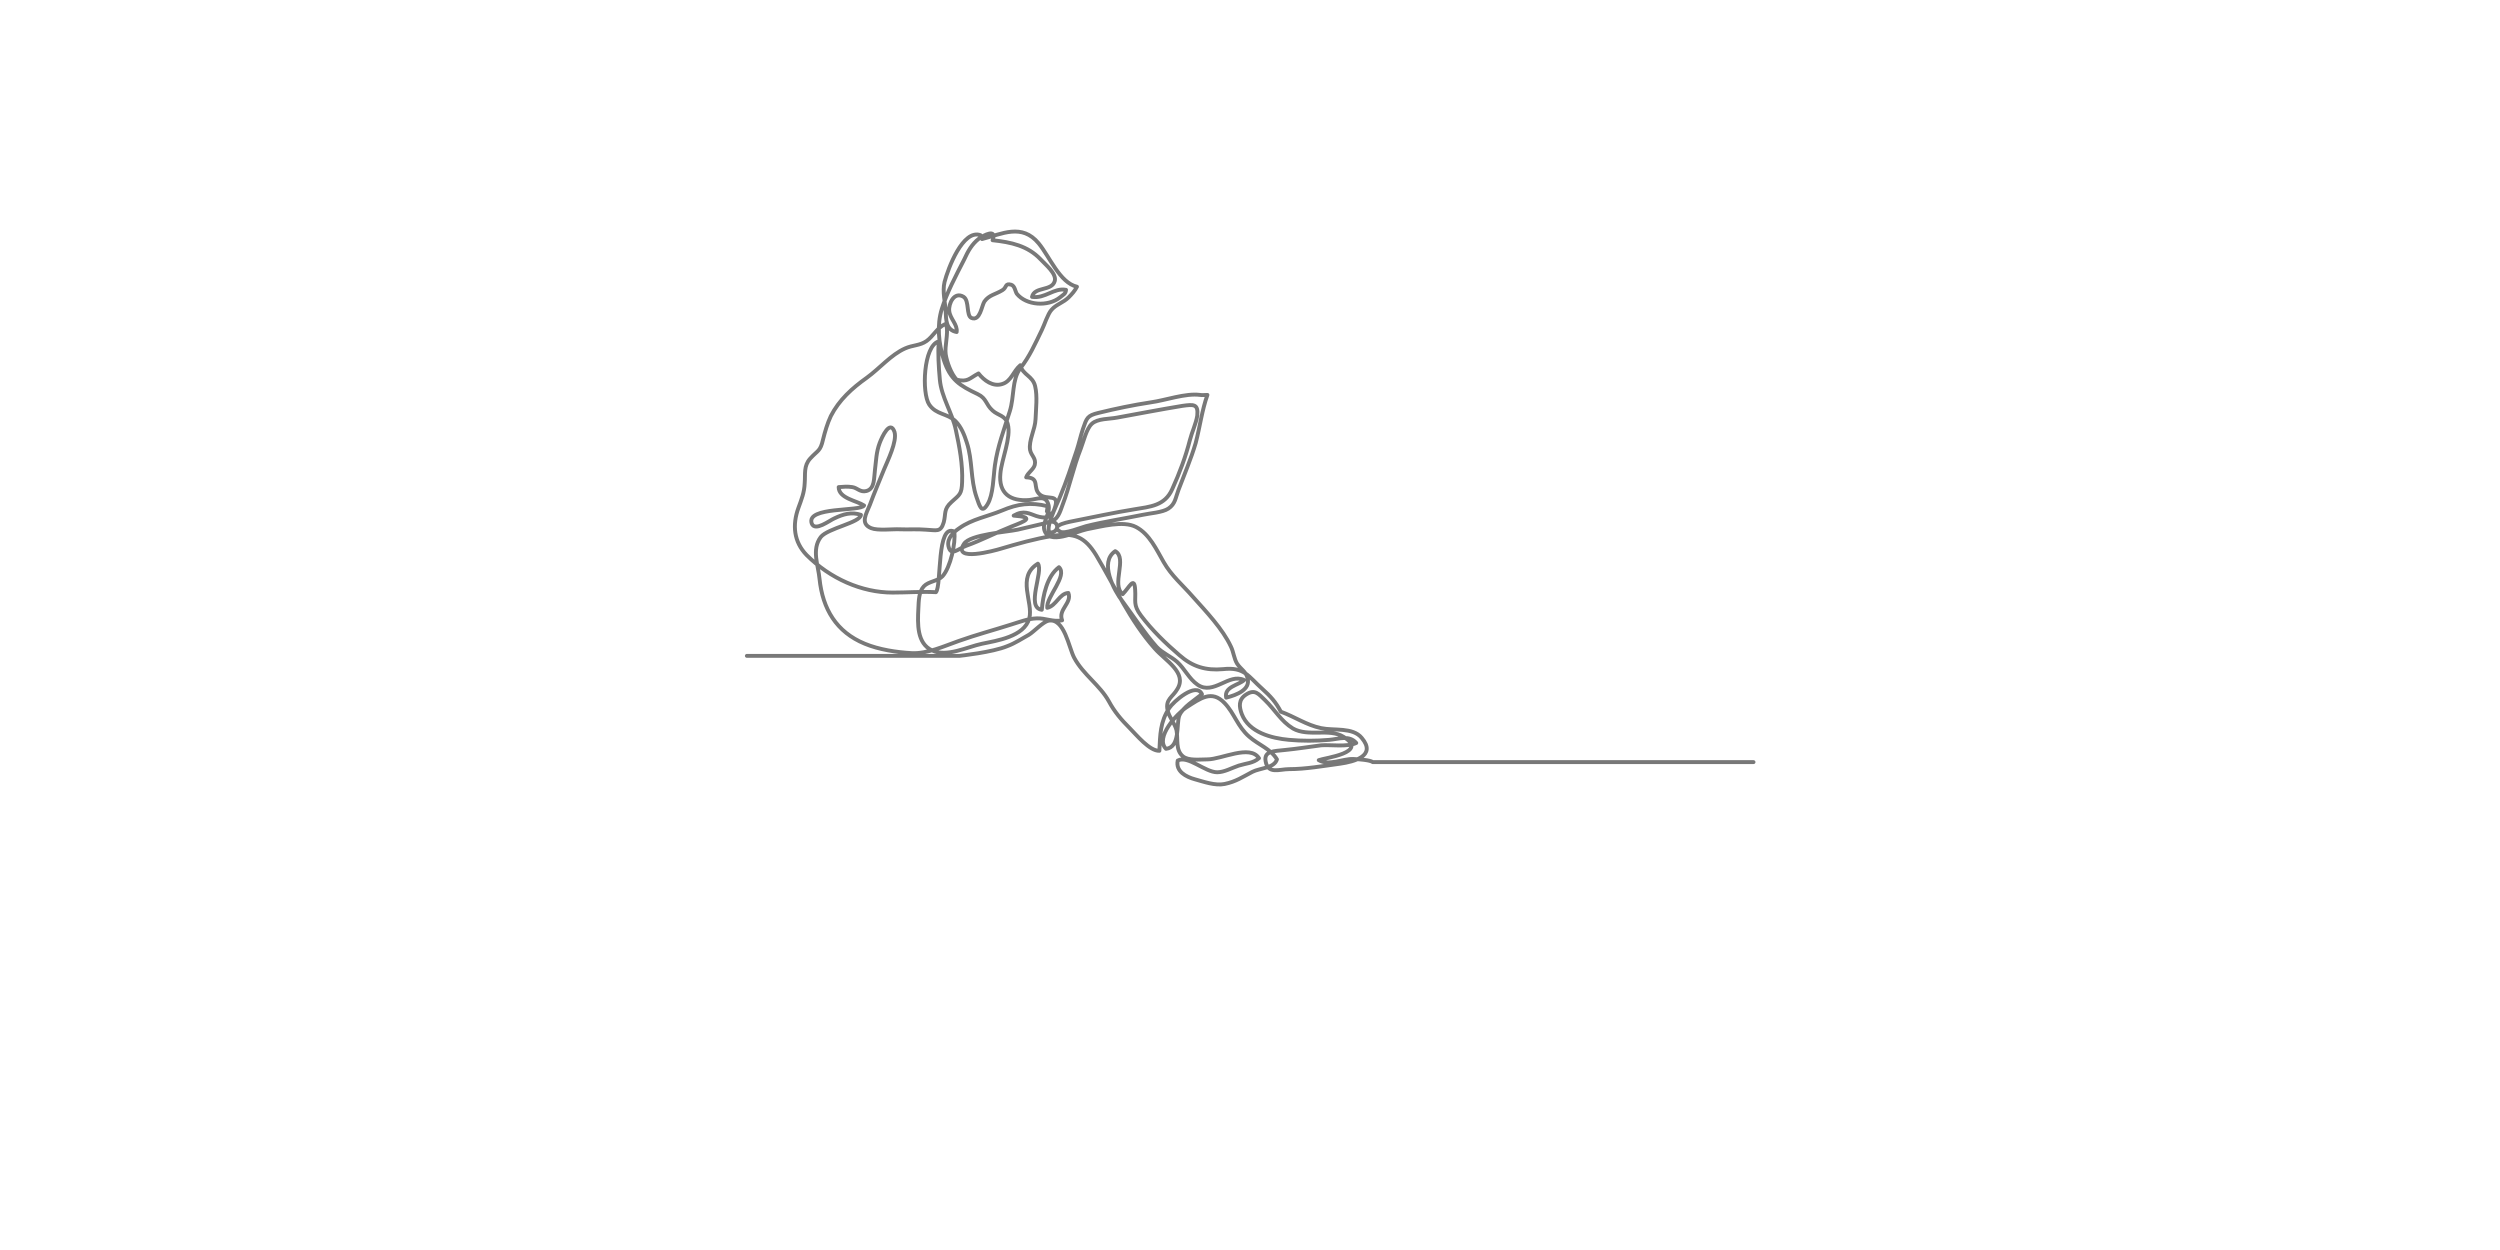
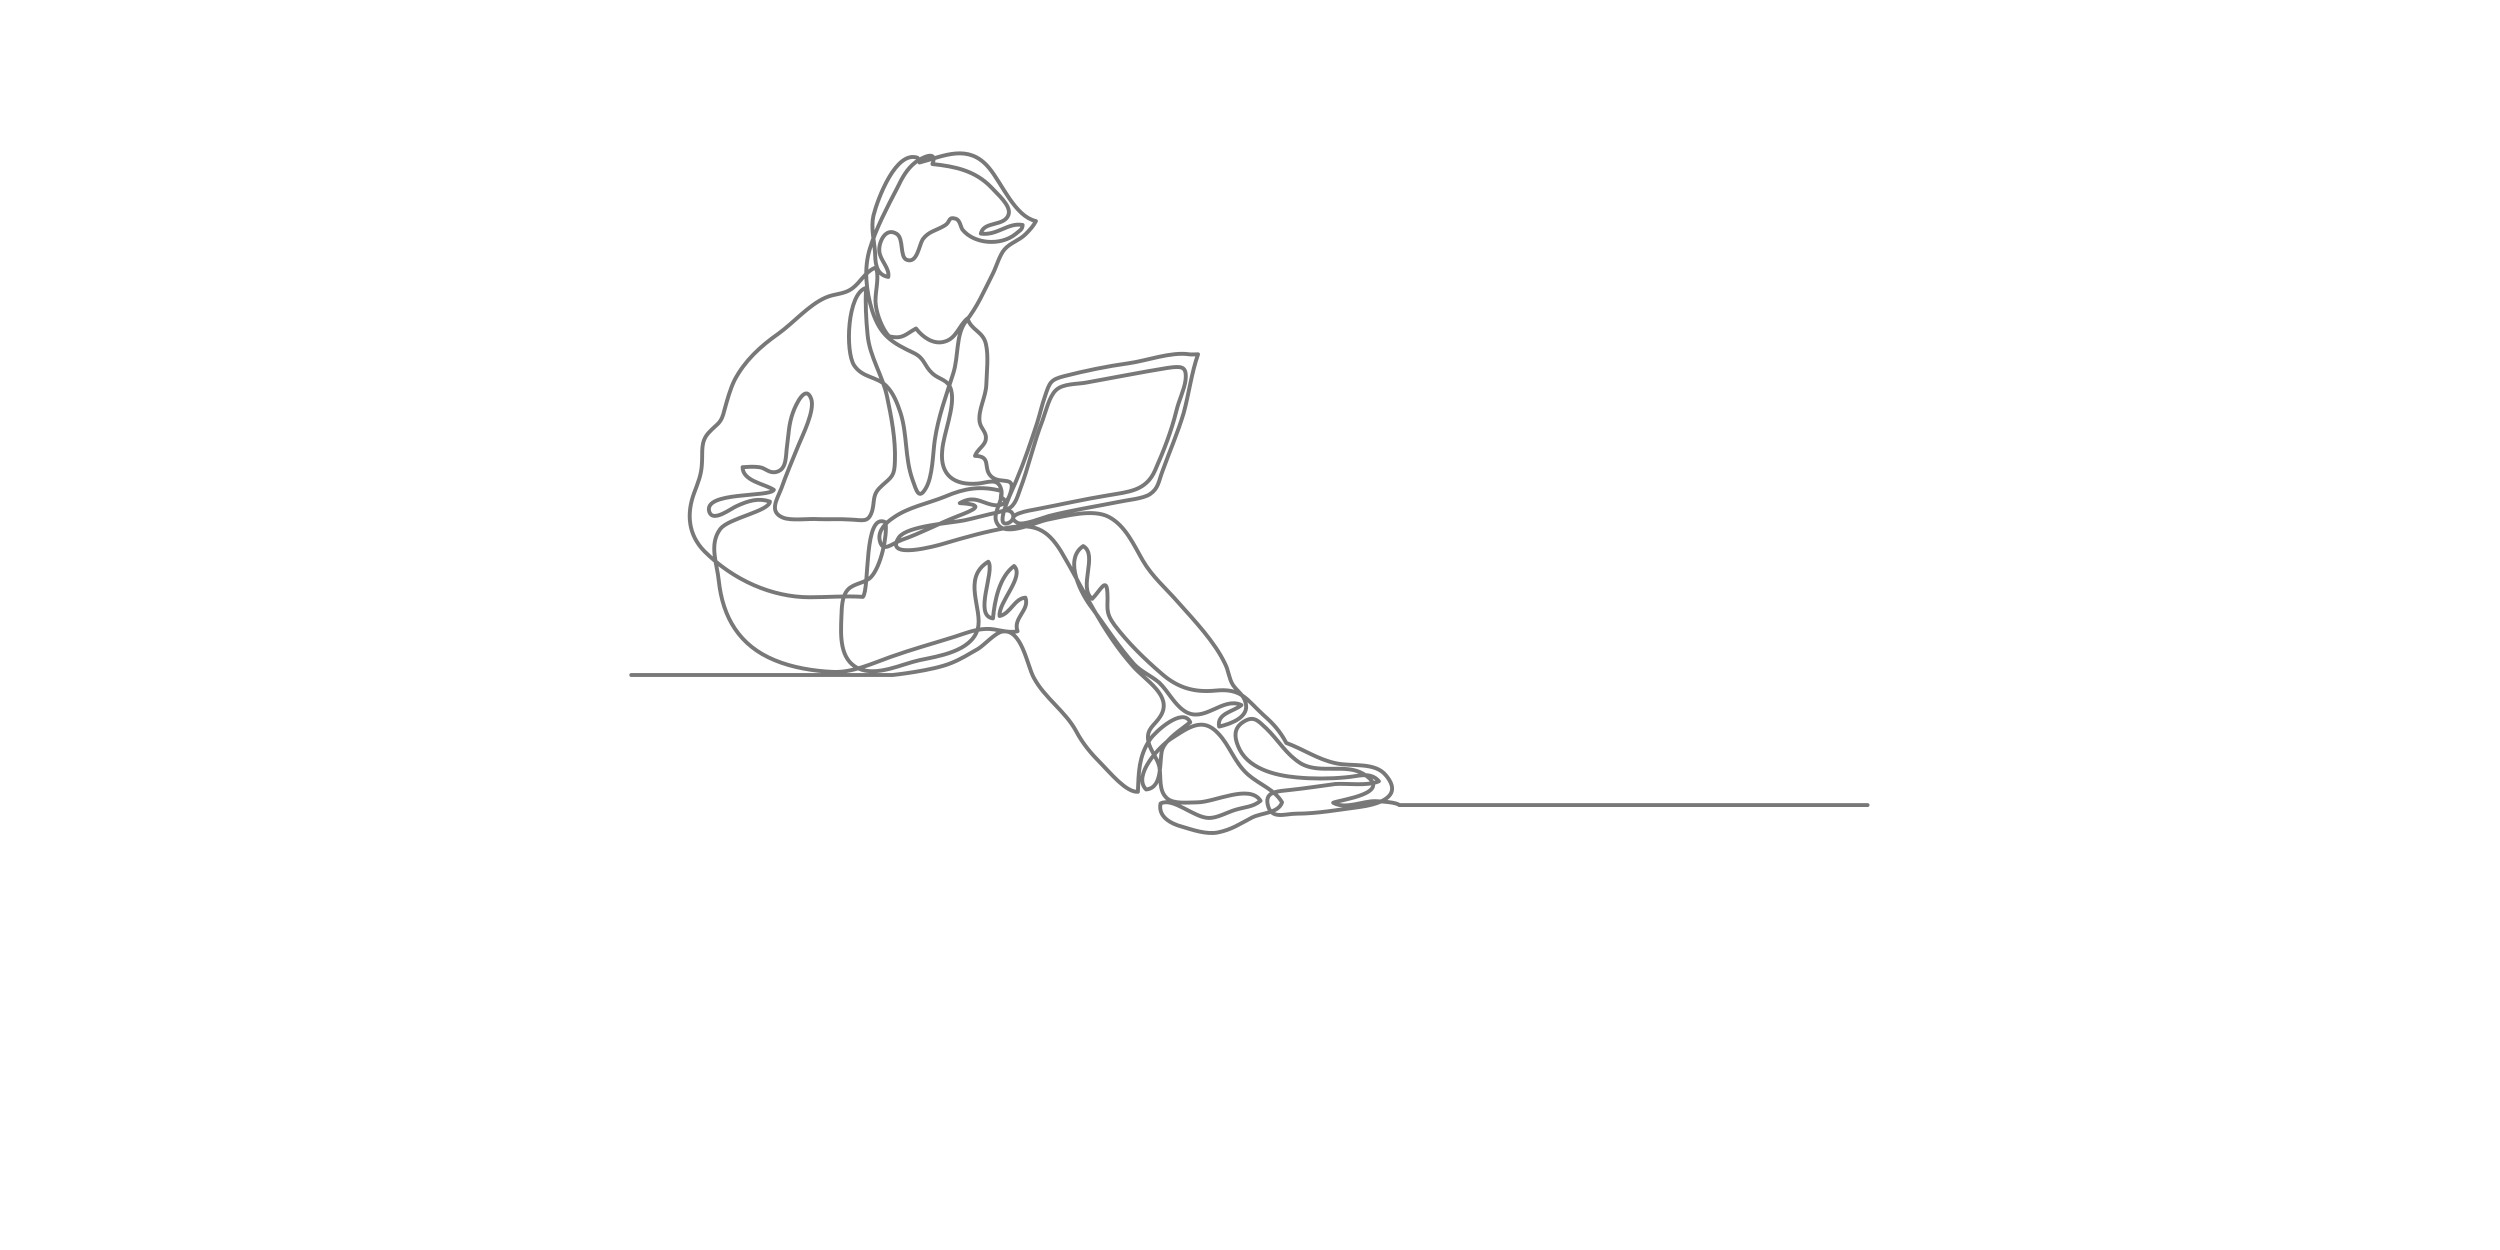
- <svg xmlns="http://www.w3.org/2000/svg" version="1.1" baseProfile="tiny" id="Layer_1" x="0px" y="0px" viewBox="0 0 640 320" overflow="visible" xml:space="preserve">
-   <path fill="none" stroke="#787878" stroke-linecap="round" stroke-linejoin="round" stroke-miterlimit="10" d="M191.2,167.9h54.4  c0,0,8.5-0.9,12.3-2.5c1.9-0.7,3.7-1.9,5.5-2.9c1.3-0.8,3.6-3.3,5-3.6c4.1-0.8,5.2,6.9,6.6,9.5c2.3,4.3,6.6,7,8.9,11.2  c1.4,2.6,3.1,4.6,5.3,6.8c1.7,1.7,5.1,5.9,7.6,5.8c0.2-4.1,0.2-7.4,2.5-10.9c1.1-1.7,6.9-6.8,8.4-3.6c-1.8,1.5-4.9,3.3-5.8,5.5  c-0.8,2.1,0.3,8.1-3.4,8.5c-2.9-2.9,2.9-9.1,5.2-10.6c3.6-2.3,6.5-4.6,9.8-1.1c2.5,2.6,3.3,6,6.3,8.6c2.4,2.1,5.5,3.1,7.1,5.8  c-0.7,2.3-4.4,2.2-6.3,3.2c-2.5,1.3-4.2,2.5-7.1,3.1c-2.4,0.5-5.4-0.6-7.6-1.2c-2.2-0.6-5-2-4.4-4.8c2.6-1.4,7,3,10.1,3  c1.8,0,3.7-1.1,5.5-1.7c1.9-0.6,3.7-0.6,5.2-1.9c-2.3-3.6-9.6,0.3-13.2,0.3c-1.9,0-4.9,0.4-6.3-0.8c-1.9-1.6-1.2-4.3-1.6-6.6  c-0.4-1.8-1.9-3.3-2.3-5.2c-0.6-2.8,1.3-3.3,2.5-5.4c2.6-4.2-3.1-7.3-5.8-10.4c-6.4-7.2-10.1-15.7-15-23.9  c-2.9-4.7-5.6-5.8-11.1-4.9c-4.5,0.7-9,2-13.4,3.3c-1.3,0.4-12.5,3.5-9.3-1.3c1.6-2.4,10.9-3,13.7-3.6c2.3-0.5,4.5-1.1,6.8-1.6  c0.8-0.2,2.2-0.9,3,0c0.7,0.8,0.2,1.9-0.7,2.2c-3.3,1.2,1.4-7.9,1.8-9.1c1.6-3.8,2.9-7.8,4.2-11.7c0.6-1.8,1-3.7,1.6-5.5  c1-2.9,1.1-3.5,4-4.2c4.5-1.1,8.8-2,13.4-2.7c3.7-0.5,8.9-2.4,12.6-1.9c0.6,0.1,1.2,0,1.9,0c-1.4,3.9-1.9,8.1-3,12.3  c-1.2,4.1-2.9,8-4.4,12c-0.8,2.1-0.8,3.6-2.6,4.8c-1.5,1-4.8,1.2-6.6,1.6c-4.9,1-9.7,1.7-14.5,2.9c-1.2,0.3-5.5,2.1-6.6,1.4  c-3-1.7,2.9-2.6,3.8-2.8c5.1-1,10.1-2.1,15.1-2.9c4.2-0.7,7.9-0.9,9.8-5.2c1.9-4.2,3.4-8.2,4.5-12.5c0.5-2,1.6-4.3,1.9-6.3  c0.3-3-0.9-2.9-3.8-2.5c-5.5,0.9-11.2,2-16.7,3c-2,0.4-5,0.2-6.5,1.6c-1.4,1.3-2.1,4.5-2.8,6.3c-1.9,4.8-2.9,9.8-4.7,14.5  c-0.6,1.6-1.2,4-3.2,4.1c0.4-1.1,0.3-2-0.8-2.5c0.1-0.3,0.1-0.9,0.2-1.3c-4.3-1.1-7.7-0.6-11.7,1.1c-3.6,1.5-7.7,2.2-10.9,4.5  c-1.5,1-3.2,2.6-2.8,4.6c0.6,2.8,2.4,0.7,4.6-0.1c3.9-1.4,7.7-3.4,11.5-4.9c3.6-1.4,6.2-2.4,0.6-2.8c2.6-1.5,4-0.5,5.8,0.1  c2.2,0.7,3.9,0.6,4.7-2c1.4-4-1.9-1.9-3.8-3.5c-2-1.7,0.2-4.3-3.5-4.4c0.4-1.2,1.9-2,2.2-3.2c0.4-1.7-0.9-2.3-1.2-3.8  c-0.4-2.5,1.3-5.2,1.4-7.9c0.1-2.6,0.5-5.9-0.1-8.4c-0.6-2.7-3.2-2.9-3.8-5.4c-1.8,1.5-2.3,4.1-4.6,4.8c-2.4,0.8-4.7-0.9-6.1-2.7  c-2.3,1.2-2.7,2.3-5.6,1.6c-1.4-1.5-2.5-4.5-2.8-6.5c-0.3-2.1,0.7-5.2,0.2-7.4c0,0-0.4-0.3-0.4-0.3c-2,0.9-3,3.1-4.7,4.3  c-1.7,1.2-3.5,1-5.5,1.9c-3.6,1.6-6.5,5.1-9.8,7.5c-3.8,2.7-7.1,5.7-9.2,9.8c-0.9,1.9-1.5,4-2,6c-0.7,3.1-1.3,2.7-3.3,4.9  c-1.7,1.9-1.2,3.9-1.4,6.3c-0.1,2.4-0.8,4.1-1.6,6.3c-1.6,4.4-1.2,8.7,2.1,12.1c6,6,14.1,9.6,22,9.6c3.7,0,7.5-0.3,11.1-0.1  c1.5-1.7,0.1-17.8,4.7-15.5c0.4,2.9-1,9.2-3,11.4c-1.2,1.3-3.6,1.3-4.8,2.6c-1.3,1.4-1.3,3.7-1.4,5.7c-0.2,3.9-0.4,8.9,3.5,10.7  c3.8,1.8,9-0.9,12.8-1.7c3.8-0.8,10.8-1.8,12.1-6.5c1.1-4.1-3.4-10.6,2.2-14c1.5,1.9-3.2,11.3,1,11.8c0.3-3.6,1.3-8.6,4.4-10.9  c2.3,2.2-3.3,7.6-3,10.4c2.3-0.5,3.1-3.7,5.4-3.8c1,2.6-2.7,4.2-1.6,7c-2.2,0.5-4.3-0.6-6.5-0.5c-2.4,0.1-4.3,0.9-6.6,1.6  c-4.4,1.4-8.9,2.6-13.4,4.2c-3.7,1.3-8,3.3-12,3.1c-3.8-0.2-8.4-0.9-12-2.4c-7.3-3-10.8-8.9-11.6-16.6c-0.3-3.4-2.1-7.5,0.3-10.7  c1.8-2.3,10.2-3.7,10.3-5.7c-2.4-0.8-4.5-0.2-6.8,0.9c-1.2,0.5-5,3.5-5.8,1.3c-1.5-4.4,12.6-3,13.4-4.6c-1.8-1.2-6.5-1.8-6.5-4.7  c1.3-0.1,2.2-0.2,3.5,0c1.3,0.2,2,1.4,3.6,1c2.2-0.6,1.9-3.3,2.2-5.5c0.3-2.3,0.3-4.4,1.2-6.8c0.6-1.6,2.7-6.1,3.8-2.8  c0.7,2.4-1.8,7.4-2.7,9.6c-1.2,3-2.5,6-3.6,9c-0.9,2.3-2.6,4.8,0.3,6c1.7,0.7,5.5,0.2,7.4,0.3c2.2,0.1,4.3-0.1,6.6,0.1  c2.7,0.1,3.8,0.8,4.6-1.9c0.6-2.3-0.1-3.3,2-5.2c2.1-1.9,2.6-2,2.7-5.1c0.2-4.5-0.7-9.1-1.6-13.3c-0.9-4.4-3.7-8.4-4.1-12.9  c-0.3-3.2-0.5-6.8-0.3-9.8c-3.9,1.1-4.4,13.3-2.4,16.2c1.8,2.6,4.6,2.2,6.7,4.2c1.5,1.5,2.3,3.6,2.9,5.5c1.5,4.5,0.9,9.4,2.5,14  c0.8,2.3,1.3,4.3,2.8,1.8c1.5-2.4,1.5-7.2,1.9-10c0.7-4.9,2.3-9,3.8-13.8c1.2-3.8,0.5-8.1,2.7-11c2.4-3.1,3.7-6.1,5.5-9.8  c0.7-1.4,1.5-4.1,2.5-5.2c1.2-1.4,3-1.8,4.4-3.2c0.8-0.8,1.6-1.7,2.1-2.7c-4.4-1-7-7.7-9.8-11.1c-4.3-5.2-9.4-2.4-14.5-1.1  c-0.1-0.4-0.3-0.6-0.4-1c-4.5-1.6-8.3,8.5-9.2,12c-0.6,2.5,0.2,5.3,0.3,7.6c0.1,1.9,0,4.7,2.8,5.2c0.3-1.9-1.7-3.4-1.9-5.4  c-0.2-1.9,1.3-5.1,3.7-3.6c1.5,1,0.6,4.8,2,5.4c2.2,0.9,2.6-3.1,3.3-4.2c1.2-1.7,2.8-1.8,4.6-2.9c1.2-0.7,0.6-1.9,2.3-1.4  c0.9,0.3,1,1.7,1.4,2.3c2.4,3,8,3.4,11.1,0.9c0.8-0.7,1.4-0.8,1.5-1.9c-3.1-0.6-5.3,2.3-8.7,1.8c0.6-2.7,5-1.4,5.8-4  c0.6-1.9-2.4-4.3-3.6-5.6c-3.3-3.5-7.6-4.4-12.3-4.9c1.2-3.1-2.3-1.3-3.5-0.4c-1.8,1.4-2.8,3.2-3.8,5.4c-2.1,4.1-4.4,8.4-5.7,12.6  c-1.3,4.2-0.8,8.8,0.5,13c1.7,5.2,4.1,6.6,8.7,8.8c2.3,1.1,2,2.6,3.8,4.2c1.4,1.3,3.3,1.2,3.9,3.5c0.9,3.4-1.6,9-1.9,12.6  c-0.5,5.1,2.5,7.2,7.4,6.8c2-0.2,4.2-1.4,4.9,1.2c0.6,2-1.5,4.4-1.1,6.3c1,4.3,8,0.6,10.9,0c3.7-0.7,9.3-2.3,12.6-0.6  c3.5,1.8,5.3,5.9,7.1,9c2,3.5,4.8,5.8,7.5,8.9c3.4,3.8,7.6,8.2,9.7,12.7c0.7,1.4,0.8,3.1,1.6,4.4c1,1.5,2.3,2,2.7,3.8  c0.7,2.8-2.7,4.2-5.5,4.9c-0.6-2.8,3.2-3.2,4.6-4.5c-3.9-1.9-7.8,4-11.9,1.2c-2.2-1.5-3.3-4.1-5.3-5.9c-1.6-1.4-3.7-2.2-5.2-3.8  c-3.1-3.5-5.9-7.8-8.7-11.6c-2.2-2.8-6.1-10.1-1.9-12.9c3.2,1.8-1.1,8.6,1.9,11c1.7-1.7,3-4.8,3.2-1.1c0.2,2.9-0.6,3.8,1.5,6.6  c2.8,3.7,6.3,7.1,9.8,10.1c3.4,3,6.8,4,11.2,3.6c5.5-0.6,6.4,1.8,10.1,5.1c2,1.8,3.4,3.3,4.7,5.8c3.6,1.3,6.5,3.4,10.3,4.2  c3.3,0.7,8.1-0.3,10.4,2.5c3.9,4.6-2,6.1-5.5,6.6c-4.4,0.6-8.9,1.4-13.1,1.4c-2.5,0-5.4,1.4-6-2c-0.5-2.7,2.2-2.6,4.9-2.9  c3.1-0.3,6.2-0.8,9.3-1.2c2.4-0.2,6.7,0.5,9-0.6c-1.8-2.1-4.5-1-6.9-0.8c-3.3,0.3-7.1,0.3-10.3,0c-4.5-0.4-10.3-1.9-12.1-6.6  c-0.7-1.9-0.9-3.7,1.1-5c2.3-1.5,3.2-0.1,4.8,1.4c2.6,2.5,4.1,5.4,7.2,7.3c3.9,2.2,9.3-0.1,12.9,2.1c6.7,4.1-4.8,5.4-6.3,6  c2.5,1.5,6.3-0.4,8.8-0.3c4.6,0.2,5,0.8,5,0.8h97.5" />
+ <svg xmlns="http://www.w3.org/2000/svg" version="1.1" id="Layer_1" x="0px" y="0px" viewBox="0 0 640 320" style="enable-background:new 0 0 640 320;" xml:space="preserve">
+   <style type="text/css">
+ 	.st0{fill:none;stroke:#787878;stroke-linecap:round;stroke-linejoin:round;stroke-miterlimit:10;}
+ </style>
+   <path class="st0" d="M161.6,172.8h66.9c0,0,10.4-1.1,15.1-3.1c2.3-0.9,4.5-2.3,6.8-3.6c1.6-1,4.4-4.1,6.1-4.4c5-1,6.4,8.5,8.1,11.7  c2.8,5.3,8.1,8.6,10.9,13.8c1.7,3.2,3.8,5.7,6.5,8.4c2.1,2.1,6.3,7.3,9.3,7.1c0.2-5,0.2-9.1,3.1-13.4c1.4-2.1,8.5-8.4,10.3-4.4  c-2.2,1.8-6,4.1-7.1,6.8c-1,2.6,0.4,10-4.2,10.4c-3.6-3.6,3.6-11.2,6.4-13c4.4-2.8,8-5.7,12-1.4c3.1,3.2,4.1,7.4,7.7,10.6  c3,2.6,6.8,3.8,8.7,7.1c-0.9,2.8-5.4,2.7-7.7,3.9c-3.1,1.6-5.2,3.1-8.7,3.8c-3,0.6-6.6-0.7-9.3-1.5c-2.7-0.7-6.1-2.5-5.4-5.9  c3.2-1.7,8.6,3.7,12.4,3.7c2.2,0,4.5-1.4,6.8-2.1c2.3-0.7,4.5-0.7,6.4-2.3c-2.8-4.4-11.8,0.4-16.2,0.4c-2.3,0-6,0.5-7.7-1  c-2.3-2-1.5-5.3-2-8.1c-0.5-2.2-2.3-4.1-2.8-6.4c-0.7-3.4,1.6-4.1,3.1-6.6c3.2-5.2-3.8-9-7.1-12.8c-7.9-8.9-12.4-19.3-18.4-29.4  c-3.6-5.8-6.9-7.1-13.6-6c-5.5,0.9-11.1,2.5-16.5,4.1c-1.6,0.5-15.4,4.3-11.4-1.6c2-3,13.4-3.7,16.8-4.4c2.8-0.6,5.5-1.4,8.4-2  c1-0.2,2.7-1.1,3.7,0c0.9,1,0.2,2.3-0.9,2.7c-4.1,1.5,1.7-9.7,2.2-11.2c2-4.7,3.6-9.6,5.2-14.4c0.7-2.2,1.2-4.5,2-6.8  c1.2-3.6,1.4-4.3,4.9-5.2c5.5-1.4,10.8-2.5,16.5-3.3c4.5-0.6,10.9-3,15.5-2.3c0.7,0.1,1.5,0,2.3,0c-1.7,4.8-2.3,10-3.7,15.1  c-1.5,5-3.6,9.8-5.4,14.8c-1,2.6-1,4.4-3.2,5.9c-1.8,1.2-5.9,1.5-8.1,2c-6,1.2-11.9,2.1-17.8,3.6c-1.5,0.4-6.8,2.6-8.1,1.7  c-3.7-2.1,3.6-3.2,4.7-3.4c6.3-1.2,12.4-2.6,18.6-3.6c5.2-0.9,9.7-1.1,12-6.4c2.3-5.2,4.2-10.1,5.5-15.4c0.6-2.5,2-5.3,2.3-7.7  c0.4-3.7-1.1-3.6-4.7-3.1c-6.8,1.1-13.8,2.5-20.5,3.7c-2.5,0.5-6.1,0.2-8,2c-1.7,1.6-2.6,5.5-3.4,7.7c-2.3,5.9-3.6,12-5.8,17.8  c-0.7,2-1.5,4.9-3.9,5c0.5-1.4,0.4-2.5-1-3.1c0.1-0.4,0.1-1.1,0.2-1.6c-5.3-1.4-9.5-0.7-14.4,1.4c-4.4,1.8-9.5,2.7-13.4,5.5  c-1.8,1.2-3.9,3.2-3.4,5.7c0.7,3.4,3,0.9,5.7-0.1c4.8-1.7,9.5-4.2,14.1-6c4.4-1.7,7.6-3,0.7-3.4c3.2-1.8,4.9-0.6,7.1,0.1  c2.7,0.9,4.8,0.7,5.8-2.5c1.7-4.9-2.3-2.3-4.7-4.3c-2.5-2.1,0.2-5.3-4.3-5.4c0.5-1.5,2.3-2.5,2.7-3.9c0.5-2.1-1.1-2.8-1.5-4.7  c-0.5-3.1,1.6-6.4,1.7-9.7c0.1-3.2,0.6-7.3-0.1-10.3c-0.7-3.3-3.9-3.6-4.7-6.6c-2.2,1.8-2.8,5-5.7,5.9c-3,1-5.8-1.1-7.5-3.3  c-2.8,1.5-3.3,2.8-6.9,2c-1.7-1.8-3.1-5.5-3.4-8c-0.4-2.6,0.9-6.4,0.2-9.1l-0.5-0.4c-2.5,1.1-3.7,3.8-5.8,5.3s-4.3,1.2-6.8,2.3  c-4.4,2-8,6.3-12,9.2c-4.7,3.3-8.7,7-11.3,12c-1.1,2.3-1.8,4.9-2.5,7.4c-0.9,3.8-1.6,3.3-4.1,6c-2.1,2.3-1.5,4.8-1.7,7.7  c-0.1,3-1,5-2,7.7c-2,5.4-1.5,10.7,2.6,14.9c7.4,7.4,17.3,11.8,27,11.8c4.5,0,9.2-0.4,13.6-0.1c1.8-2.1,0.1-21.9,5.8-19.1  c0.5,3.6-1.2,11.3-3.7,14c-1.5,1.6-4.4,1.6-5.9,3.2c-1.6,1.7-1.6,4.5-1.7,7c-0.2,4.8-0.5,10.9,4.3,13.2c4.7,2.2,11.1-1.1,15.7-2.1  c4.7-1,13.3-2.2,14.9-8c1.4-5-4.2-13,2.7-17.2c1.8,2.3-3.9,13.9,1.2,14.5c0.4-4.4,1.6-10.6,5.4-13.4c2.8,2.7-4.1,9.3-3.7,12.8  c2.8-0.6,3.8-4.5,6.6-4.7c1.2,3.2-3.3,5.2-2,8.6c-2.7,0.6-5.3-0.7-8-0.6c-3,0.1-5.3,1.1-8.1,2c-5.4,1.7-10.9,3.2-16.5,5.2  c-4.5,1.6-9.8,4.1-14.8,3.8c-4.7-0.2-10.3-1.1-14.8-3c-9-3.7-13.3-10.9-14.3-20.4c-0.4-4.2-2.6-9.2,0.4-13.2  c2.2-2.8,12.5-4.5,12.7-7c-3-1-5.5-0.2-8.4,1.1c-1.5,0.6-6.1,4.3-7.1,1.6c-1.8-5.4,15.5-3.7,16.5-5.7c-2.2-1.5-8-2.2-8-5.8  c1.6-0.1,2.7-0.2,4.3,0c1.6,0.2,2.5,1.7,4.4,1.2c2.7-0.7,2.3-4.1,2.7-6.8c0.4-2.8,0.4-5.4,1.5-8.4c0.7-2,3.3-7.5,4.7-3.4  c0.9,3-2.2,9.1-3.3,11.8c-1.5,3.7-3.1,7.4-4.4,11.1c-1.1,2.8-3.2,5.9,0.4,7.4c2.1,0.9,6.8,0.2,9.1,0.4c2.7,0.1,5.3-0.1,8.1,0.1  c3.3,0.1,4.7,1,5.7-2.3c0.7-2.8-0.1-4.1,2.5-6.4c2.6-2.3,3.2-2.5,3.3-6.3c0.2-5.5-0.9-11.2-2-16.4c-1.1-5.4-4.5-10.3-5-15.9  c-0.4-3.9-0.6-8.4-0.4-12c-4.8,1.4-5.4,16.4-3,19.9c2.2,3.2,5.7,2.7,8.2,5.2c1.8,1.8,2.8,4.4,3.6,6.8c1.8,5.5,1.1,11.6,3.1,17.2  c1,2.8,1.6,5.3,3.4,2.2c1.8-3,1.8-8.9,2.3-12.3c0.9-6,2.8-11.1,4.7-17c1.5-4.7,0.6-10,3.3-13.5c3-3.8,4.5-7.5,6.8-12  c0.9-1.7,1.8-5,3.1-6.4c1.5-1.7,3.7-2.2,5.4-3.9c1-1,2-2.1,2.6-3.3c-5.4-1.2-8.6-9.5-12-13.6c-5.3-6.4-11.6-3-17.8-1.4  c-0.1-0.5-0.4-0.7-0.5-1.2c-5.5-2-10.2,10.4-11.3,14.8c-0.7,3.1,0.2,6.5,0.4,9.3c0.1,2.3,0,5.8,3.4,6.4c0.4-2.3-2.1-4.2-2.3-6.6  c-0.2-2.3,1.6-6.3,4.5-4.4c1.8,1.2,0.7,5.9,2.5,6.6c2.7,1.1,3.2-3.8,4.1-5.2c1.5-2.1,3.4-2.2,5.7-3.6c1.5-0.9,0.7-2.3,2.8-1.7  c1.1,0.4,1.2,2.1,1.7,2.8c3,3.7,9.8,4.2,13.6,1.1c1-0.9,1.7-1,1.8-2.3c-3.8-0.7-6.5,2.8-10.7,2.2c0.7-3.3,6.1-1.7,7.1-4.9  c0.7-2.3-3-5.3-4.4-6.9c-4.1-4.3-9.3-5.4-15.1-6c1.5-3.8-2.8-1.6-4.3-0.5c-2.2,1.7-3.4,3.9-4.7,6.6c-2.6,5-5.4,10.3-7,15.5  s-1,10.8,0.6,16c2.1,6.4,5,8.1,10.7,10.8c2.8,1.4,2.5,3.2,4.7,5.2c1.7,1.6,4.1,1.5,4.8,4.3c1.1,4.2-2,11.1-2.3,15.5  c-0.6,6.3,3.1,8.9,9.1,8.4c2.5-0.2,5.2-1.7,6,1.5c0.7,2.5-1.8,5.4-1.4,7.7c1.2,5.3,9.8,0.7,13.4,0c4.5-0.9,11.4-2.8,15.5-0.7  c4.3,2.2,6.5,7.3,8.7,11.1c2.5,4.3,5.9,7.1,9.2,10.9c4.2,4.7,9.3,10.1,11.9,15.6c0.9,1.7,1,3.8,2,5.4c1.2,1.8,2.8,2.5,3.3,4.7  c0.9,3.4-3.3,5.2-6.8,6c-0.7-3.4,3.9-3.9,5.7-5.5c-4.8-2.3-9.6,4.9-14.6,1.5c-2.7-1.8-4.1-5-6.5-7.3c-2-1.7-4.5-2.7-6.4-4.7  c-3.8-4.3-7.3-9.6-10.7-14.3c-2.7-3.4-7.5-12.4-2.3-15.9c3.9,2.2-1.4,10.6,2.3,13.5c2.1-2.1,3.7-5.9,3.9-1.4  c0.2,3.6-0.7,4.7,1.8,8.1c3.4,4.5,7.7,8.7,12,12.4c4.2,3.7,8.4,4.9,13.8,4.4c6.8-0.7,7.9,2.2,12.4,6.3c2.5,2.2,4.2,4.1,5.8,7.1  c4.4,1.6,8,4.2,12.7,5.2c4.1,0.9,10-0.4,12.8,3.1c4.8,5.7-2.5,7.5-6.8,8.1c-5.4,0.7-10.9,1.7-16.1,1.7c-3.1,0-6.6,1.7-7.4-2.5  c-0.6-3.3,2.7-3.2,6-3.6c3.8-0.4,7.6-1,11.4-1.5c3-0.2,8.2,0.6,11.1-0.7c-2.2-2.6-5.5-1.2-8.5-1c-4.1,0.4-8.7,0.4-12.7,0  c-5.5-0.5-12.7-2.3-14.9-8.1c-0.9-2.3-1.1-4.5,1.4-6.1c2.8-1.8,3.9-0.1,5.9,1.7c3.2,3.1,5,6.6,8.9,9c4.8,2.7,11.4-0.1,15.9,2.6  c8.2,5-5.9,6.6-7.7,7.4c3.1,1.8,7.7-0.5,10.8-0.4c5.7,0.2,6.1,1,6.1,1h119.9" />
</svg>
